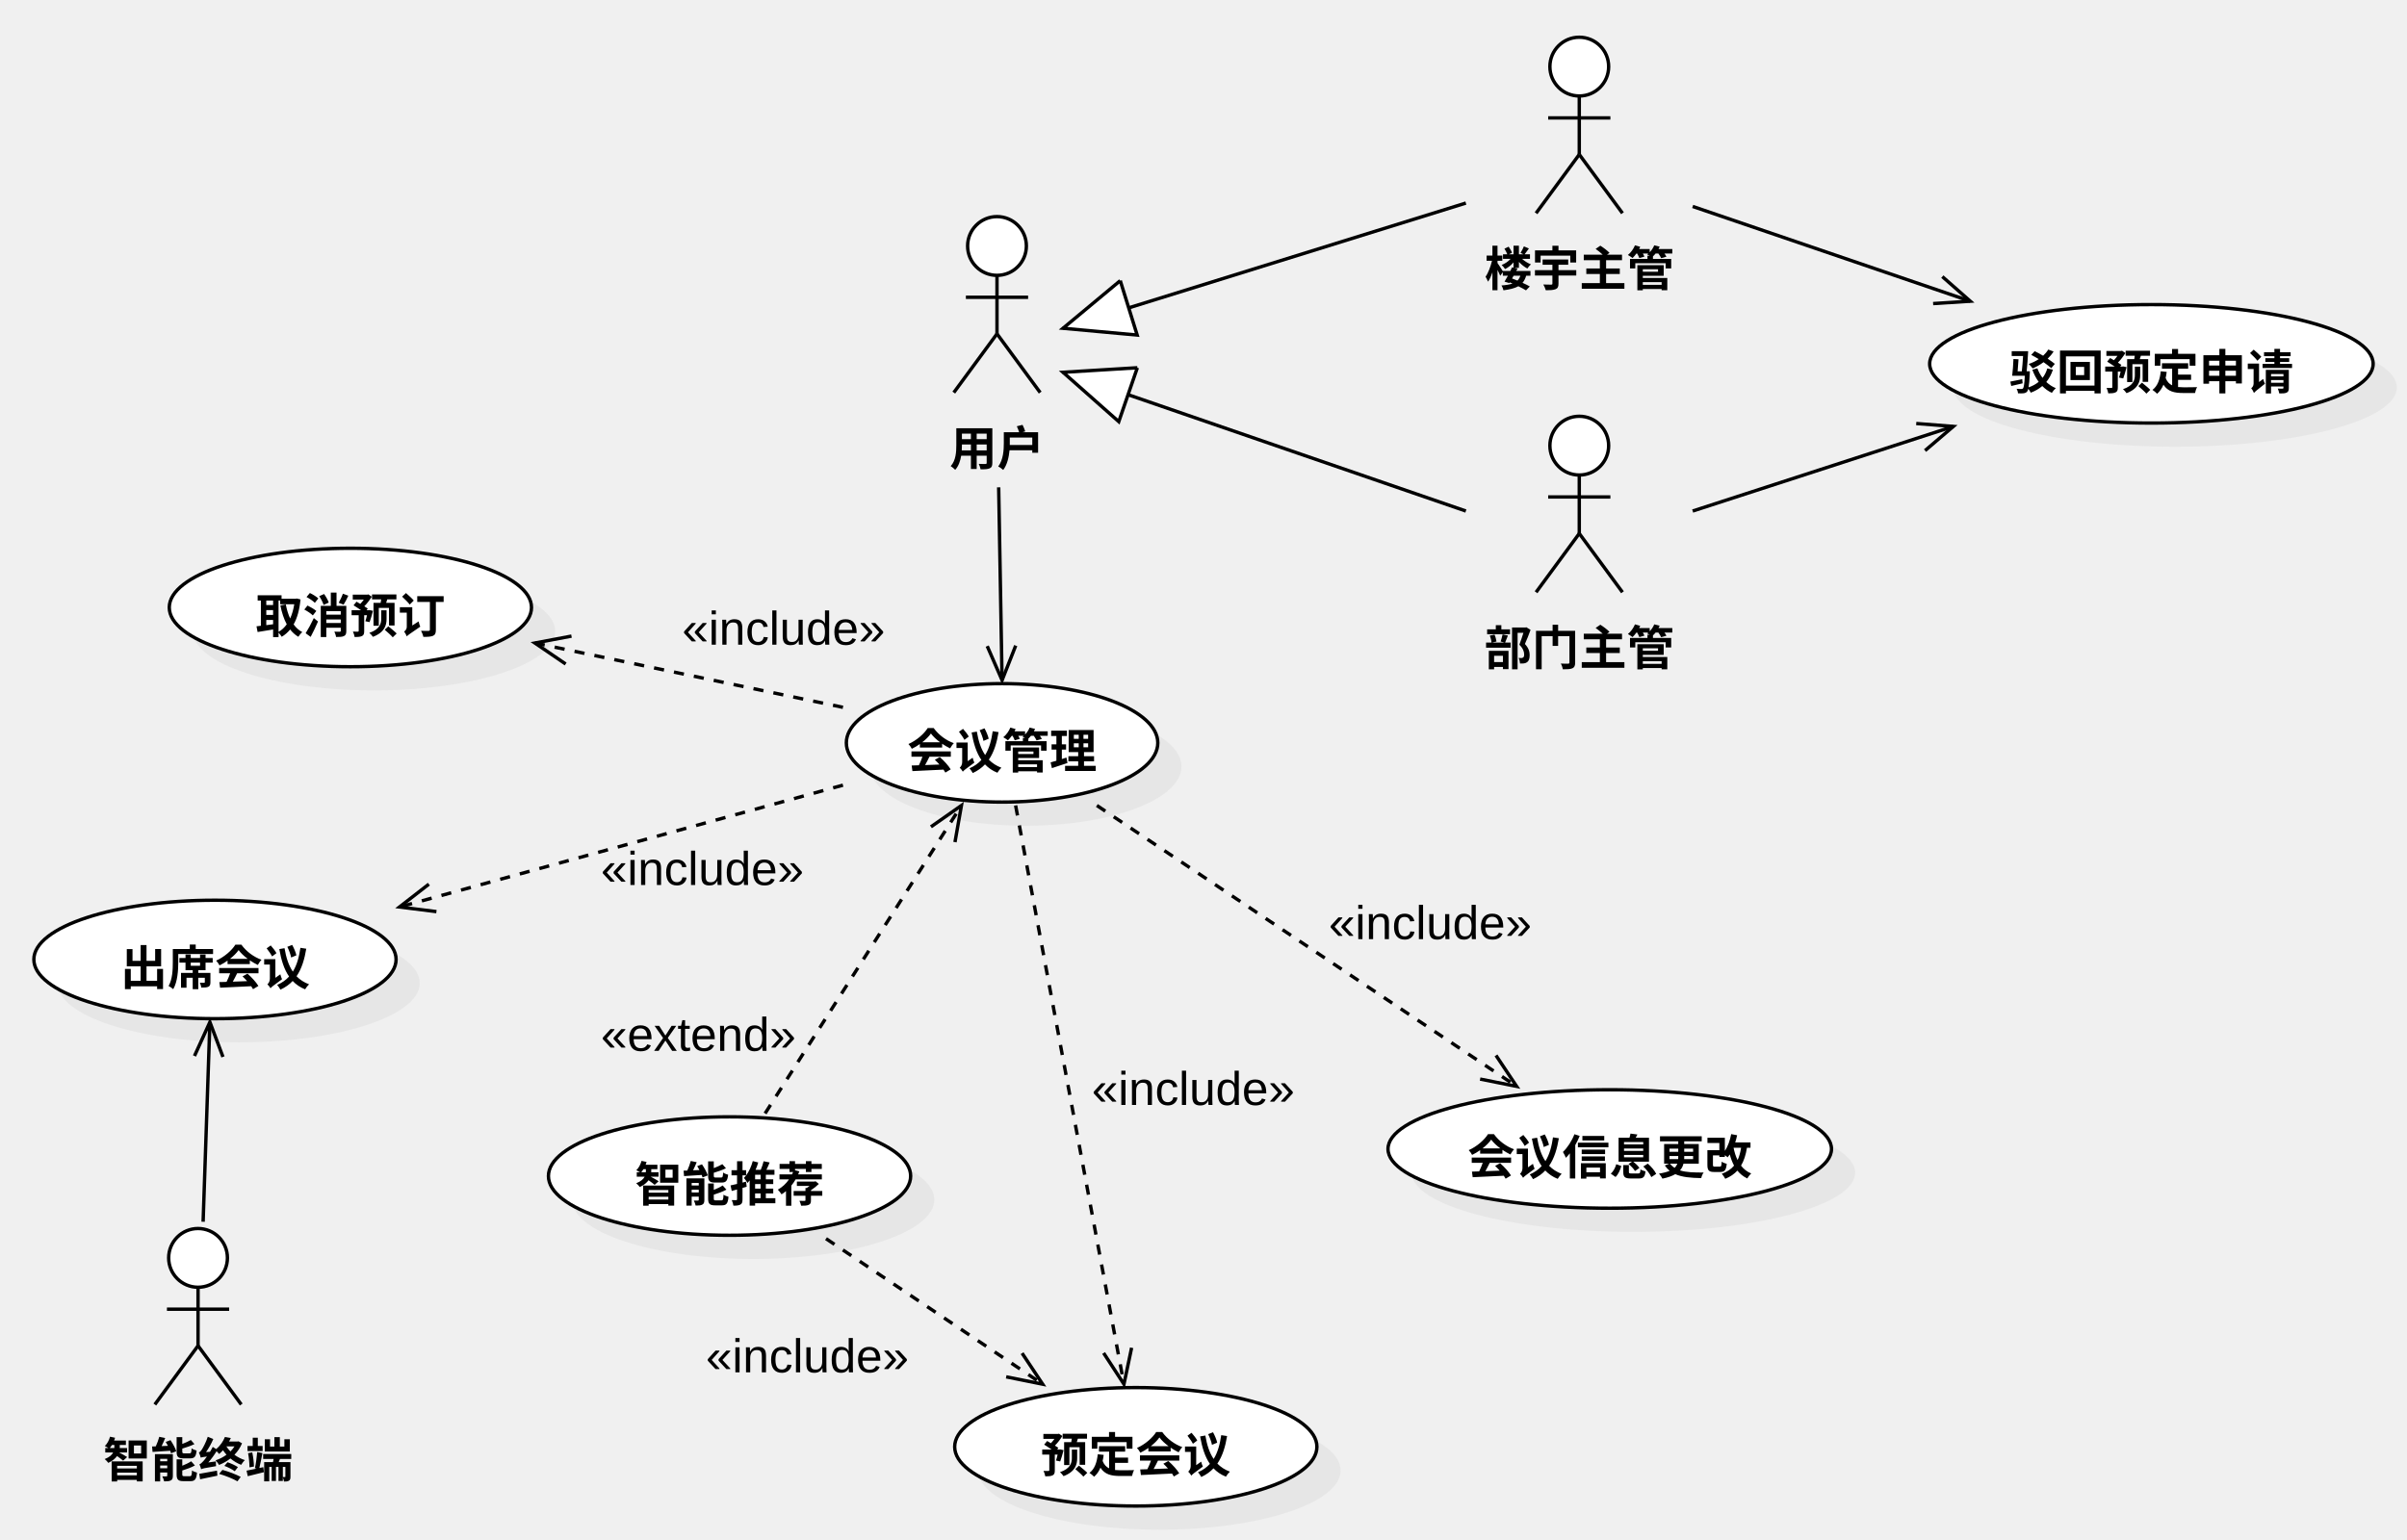
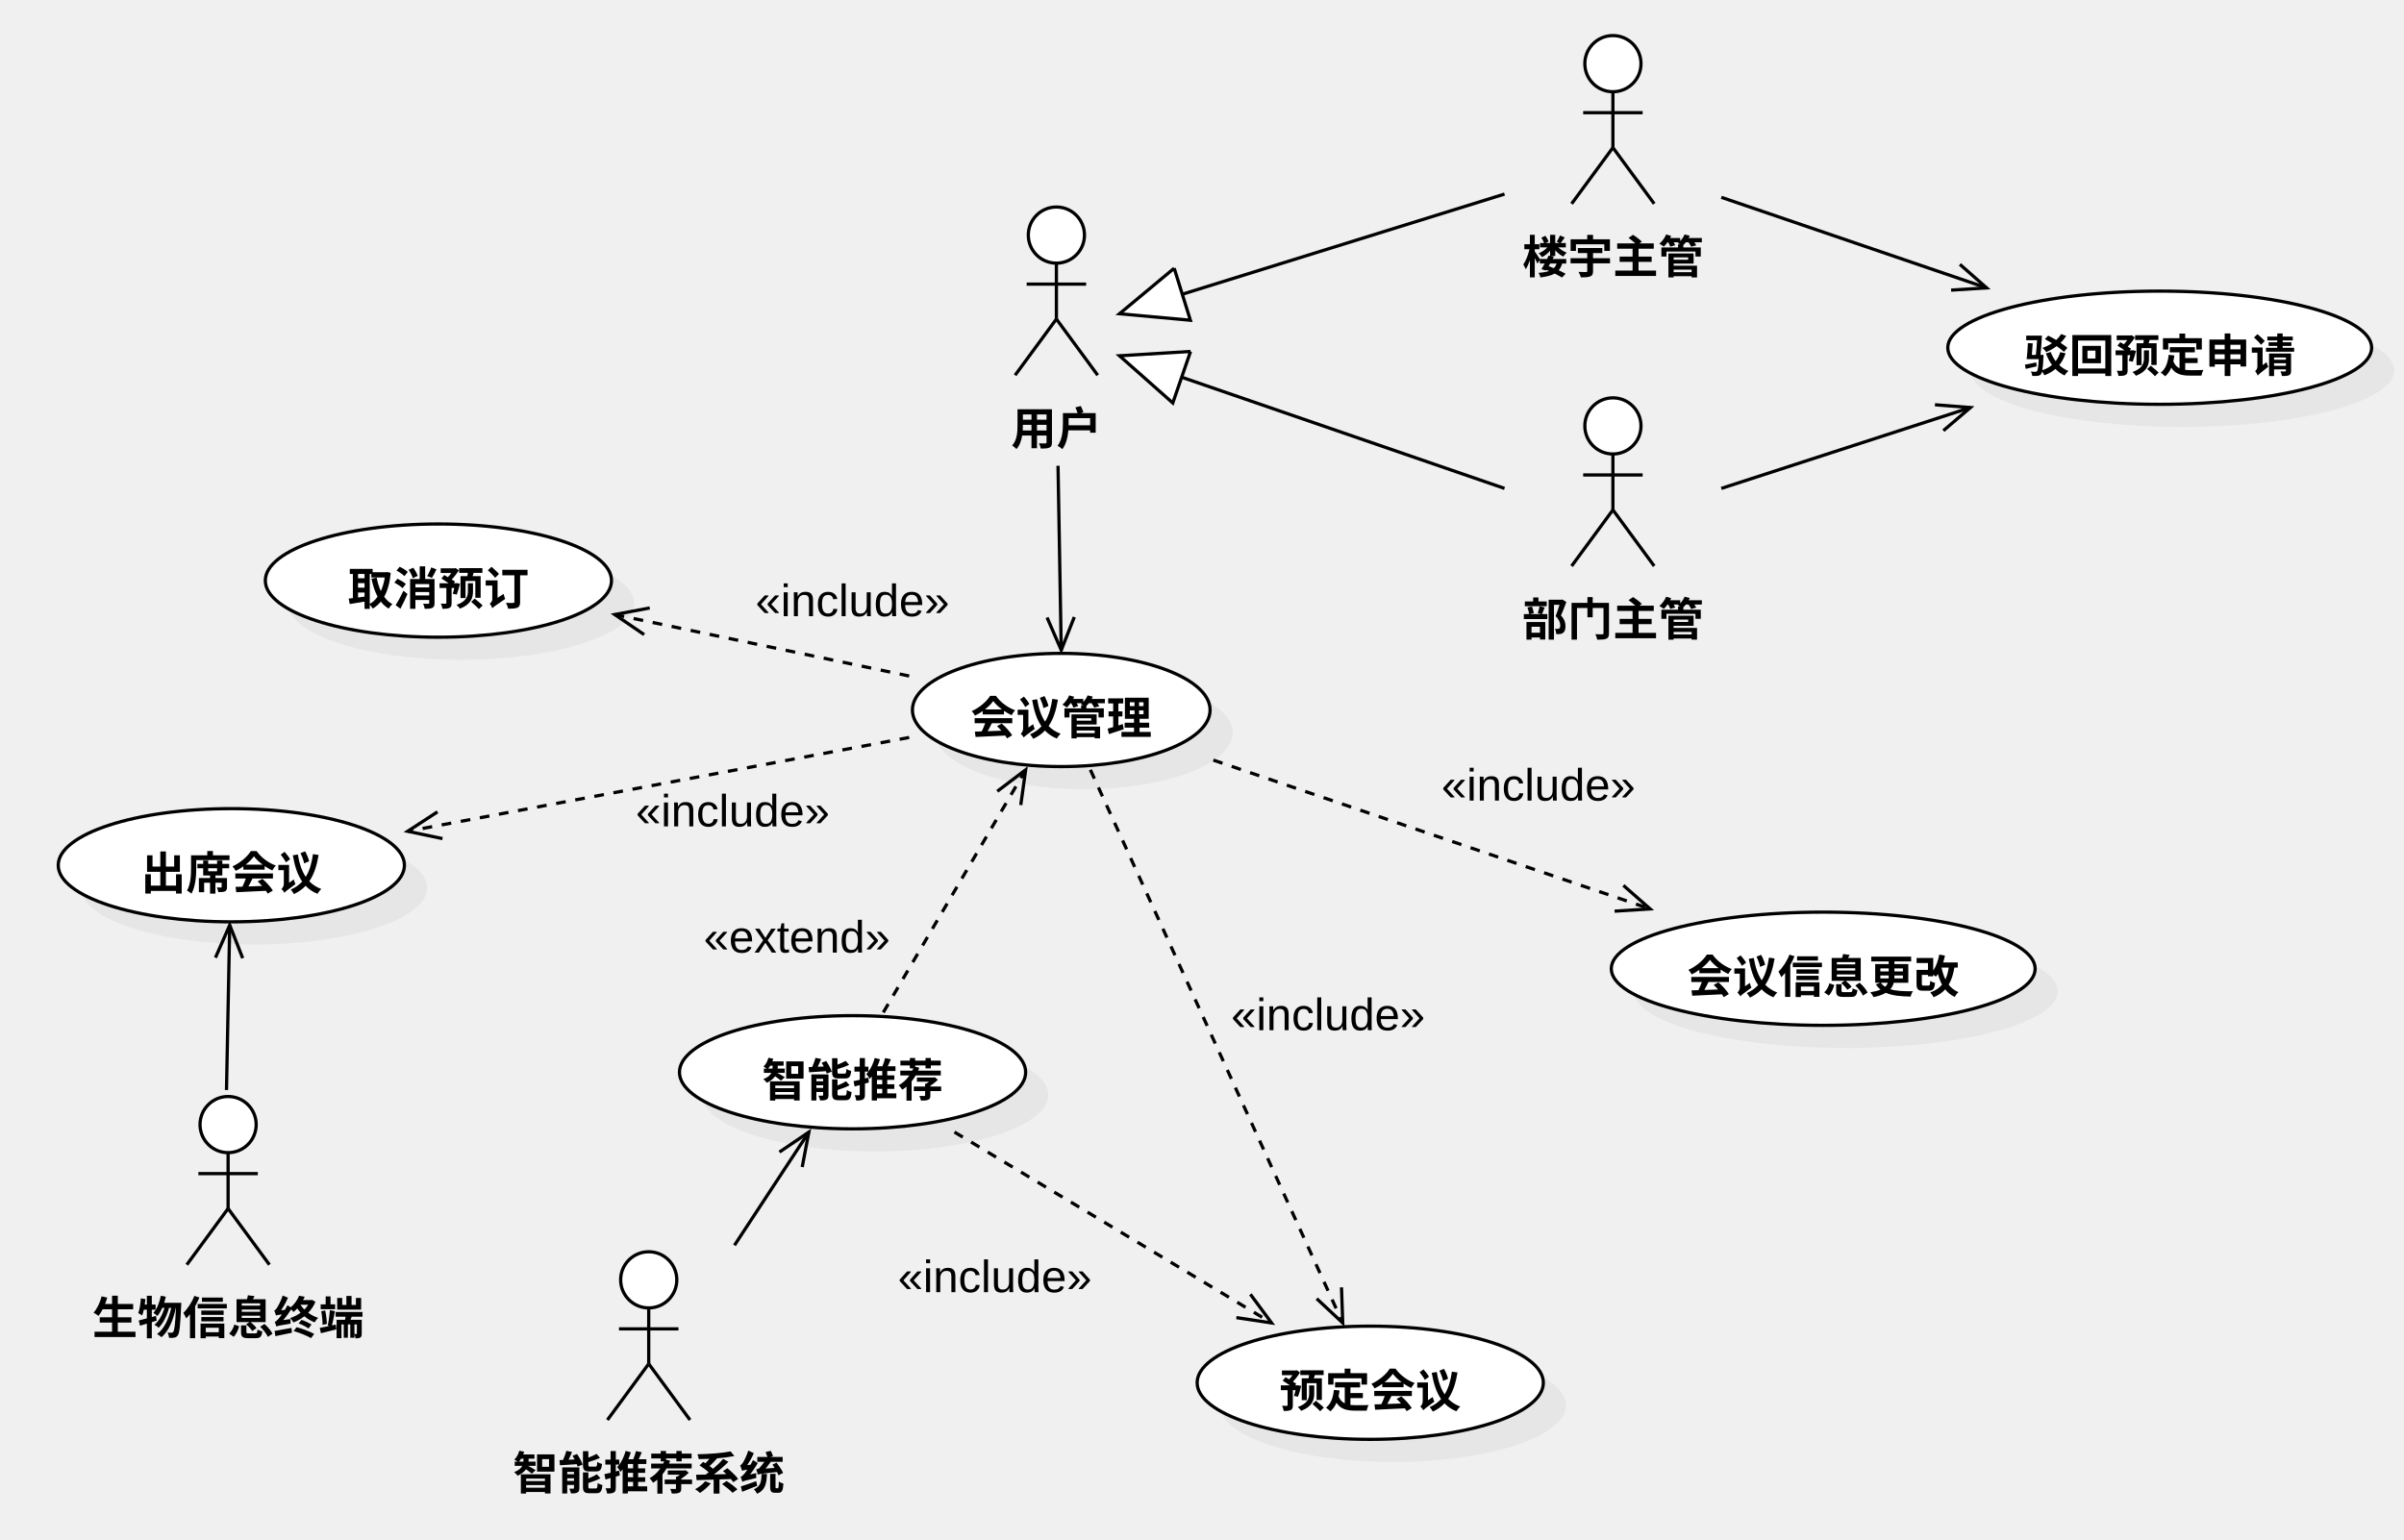
- <svg xmlns="http://www.w3.org/2000/svg" version="1.1" width="711" height="455">
+ <svg xmlns="http://www.w3.org/2000/svg" version="1.1" width="743" height="476">
  <defs />
  <g>
-     <g transform="translate(-46,-46) scale(1,1)">
+     <g transform="translate(-14,-46) scale(1,1)">
      <path fill="#ffffff" stroke="none" d="M 331.821 118.68 C 331.821 113.886 335.707 110 340.5 110 C 345.293 110 349.179 113.886 349.179 118.68 C 349.179 123.474 345.293 127.36 340.5 127.36 C 335.707 127.36 331.821 123.474 331.821 118.68 Z" />
    </g>
-     <g transform="translate(-46,-46) scale(1,1)">
+     <g transform="translate(-14,-46) scale(1,1)">
      <path fill="none" stroke="#000000" d="M 331.821 118.68 C 331.821 113.886 335.707 110 340.5 110 C 345.293 110 349.179 113.886 349.179 118.68 C 349.179 123.474 345.293 127.36 340.5 127.36 C 335.707 127.36 331.821 123.474 331.821 118.68 Z" stroke-miterlimit="10" />
    </g>
-     <g transform="translate(-46,-46) scale(1,1)">
+     <g transform="translate(-14,-46) scale(1,1)">
      <path fill="none" stroke="#000000" d="M 340.5 127.36 L 340.5 144.64" stroke-miterlimit="10" />
    </g>
-     <g transform="translate(-46,-46) scale(1,1)">
+     <g transform="translate(-14,-46) scale(1,1)">
      <path fill="none" stroke="#000000" d="M 331.31 133.84 L 349.69 133.84" stroke-miterlimit="10" />
    </g>
-     <g transform="translate(-46,-46) scale(1,1)">
+     <g transform="translate(-14,-46) scale(1,1)">
      <path fill="none" stroke="#000000" d="M 340.5 144.64 L 327.736 162" stroke-miterlimit="10" />
    </g>
-     <g transform="translate(-46,-46) scale(1,1)">
+     <g transform="translate(-14,-46) scale(1,1)">
      <path fill="none" stroke="#000000" d="M 340.5 144.64 L 353.264 162" stroke-miterlimit="10" />
    </g>
-     <g transform="translate(-46,-46) scale(1,1)">
+     <g transform="translate(-14,-46) scale(1,1)">
      <g>
        <path fill="none" stroke="none" />
        <text fill="#000000" stroke="none" font-family="Arial" font-size="14px" font-style="normal" font-weight="bold" text-decoration="none" x="326.5" y="183.5">用户</text>
      </g>
    </g>
-     <g transform="translate(-46,-46) scale(1,1)">
+     <g transform="translate(-14,-46) scale(1,1)">
      <path fill="#C0C0C0" stroke="none" d="M 303 272.5 C 303 262.835 323.595 255 349 255 C 374.405 255 395 262.835 395 272.5 C 395 282.165 374.405 290 349 290 C 323.595 290 303 282.165 303 272.5 Z" opacity="0.2" />
    </g>
-     <g transform="translate(-46,-46) scale(1,1)">
+     <g transform="translate(-14,-46) scale(1,1)">
      <path fill="#ffffff" stroke="none" d="M 296 265.5 C 296 255.835 316.595 248 342 248 C 367.405 248 388 255.835 388 265.5 C 388 275.165 367.405 283 342 283 C 316.595 283 296 275.165 296 265.5 Z" />
    </g>
-     <g transform="translate(-46,-46) scale(1,1)">
+     <g transform="translate(-14,-46) scale(1,1)">
      <path fill="none" stroke="#000000" d="M 296 265.5 C 296 255.835 316.595 248 342 248 C 367.405 248 388 255.835 388 265.5 C 388 275.165 367.405 283 342 283 C 316.595 283 296 275.165 296 265.5 Z" stroke-miterlimit="10" />
    </g>
-     <g transform="translate(-46,-46) scale(1,1)">
+     <g transform="translate(-14,-46) scale(1,1)">
      <g>
        <path fill="none" stroke="none" />
        <text fill="#000000" stroke="none" font-family="Arial" font-size="14px" font-style="normal" font-weight="bold" text-decoration="none" x="314" y="273">会议管理</text>
      </g>
    </g>
-     <g transform="translate(-46,-46) scale(1,1)">
+     <g transform="translate(-14,-46) scale(1,1)">
      <path fill="none" stroke="#000000" d="M 341 190 L 342 247" stroke-miterlimit="10" />
    </g>
-     <g transform="translate(-46,-46) scale(1,1)">
+     <g transform="translate(-14,-46) scale(1,1)">
      <path fill="none" stroke="#000000" d="M 337.613 236.913 L 342 247 L 346.031 236.765" stroke-miterlimit="10" />
    </g>
-     <g transform="translate(-46,-46) scale(1,1)">
-       <path fill="#C0C0C0" stroke="none" d="M 63 336.5 C 63 326.835 86.953 319 116.5 319 C 146.047 319 170 326.835 170 336.5 C 170 346.165 146.047 354 116.5 354 C 86.953 354 63 346.165 63 336.5 Z" opacity="0.2" />
-     </g>
-     <g transform="translate(-46,-46) scale(1,1)">
-       <path fill="#ffffff" stroke="none" d="M 56 329.5 C 56 319.835 79.953 312 109.5 312 C 139.047 312 163 319.835 163 329.5 C 163 339.165 139.047 347 109.5 347 C 79.953 347 56 339.165 56 329.5 Z" />
-     </g>
-     <g transform="translate(-46,-46) scale(1,1)">
-       <path fill="none" stroke="#000000" d="M 56 329.5 C 56 319.835 79.953 312 109.5 312 C 139.047 312 163 319.835 163 329.5 C 163 339.165 139.047 347 109.5 347 C 79.953 347 56 339.165 56 329.5 Z" stroke-miterlimit="10" />
-     </g>
-     <g transform="translate(-46,-46) scale(1,1)">
-       <g>
-         <path fill="none" stroke="none" />
-         <text fill="#000000" stroke="none" font-family="Arial" font-size="14px" font-style="normal" font-weight="bold" text-decoration="none" x="81.5" y="337">出席会议</text>
-       </g>
-     </g>
-     <g transform="translate(-46,-46) scale(1,1)">
-       <path fill="#C0C0C0" stroke="none" d="M 335 480.5 C 335 470.835 358.953 463 388.5 463 C 418.047 463 442 470.835 442 480.5 C 442 490.165 418.047 498 388.5 498 C 358.953 498 335 490.165 335 480.5 Z" opacity="0.2" />
-     </g>
-     <g transform="translate(-46,-46) scale(1,1)">
-       <path fill="#ffffff" stroke="none" d="M 328 473.5 C 328 463.835 351.953 456 381.5 456 C 411.047 456 435 463.835 435 473.5 C 435 483.165 411.047 491 381.5 491 C 351.953 491 328 483.165 328 473.5 Z" />
-     </g>
-     <g transform="translate(-46,-46) scale(1,1)">
-       <path fill="none" stroke="#000000" d="M 328 473.5 C 328 463.835 351.953 456 381.5 456 C 411.047 456 435 463.835 435 473.5 C 435 483.165 411.047 491 381.5 491 C 351.953 491 328 483.165 328 473.5 Z" stroke-miterlimit="10" />
-     </g>
-     <g transform="translate(-46,-46) scale(1,1)">
-       <g>
-         <path fill="none" stroke="none" />
-         <text fill="#000000" stroke="none" font-family="Arial" font-size="14px" font-style="normal" font-weight="bold" text-decoration="none" x="353.5" y="481">预定会议</text>
-       </g>
-     </g>
-     <g transform="translate(-46,-46) scale(1,1)">
+     <g transform="translate(-14,-46) scale(1,1)">
+       <path fill="#C0C0C0" stroke="none" d="M 39 320.5 C 39 310.835 62.953 303 92.5 303 C 122.047 303 146 310.835 146 320.5 C 146 330.165 122.047 338 92.5 338 C 62.953 338 39 330.165 39 320.5 Z" opacity="0.2" />
+     </g>
+     <g transform="translate(-14,-46) scale(1,1)">
+       <path fill="#ffffff" stroke="none" d="M 32 313.5 C 32 303.835 55.953 296 85.5 296 C 115.047 296 139 303.835 139 313.5 C 139 323.165 115.047 331 85.5 331 C 55.953 331 32 323.165 32 313.5 Z" />
+     </g>
+     <g transform="translate(-14,-46) scale(1,1)">
+       <path fill="none" stroke="#000000" d="M 32 313.5 C 32 303.835 55.953 296 85.5 296 C 115.047 296 139 303.835 139 313.5 C 139 323.165 115.047 331 85.5 331 C 55.953 331 32 323.165 32 313.5 Z" stroke-miterlimit="10" />
+     </g>
+     <g transform="translate(-14,-46) scale(1,1)">
+       <g>
+         <path fill="none" stroke="none" />
+         <text fill="#000000" stroke="none" font-family="Arial" font-size="14px" font-style="normal" font-weight="bold" text-decoration="none" x="57.5" y="321">出席会议</text>
+       </g>
+     </g>
+     <g transform="translate(-14,-46) scale(1,1)">
+       <path fill="#C0C0C0" stroke="none" d="M 391 480.5 C 391 470.835 414.953 463 444.5 463 C 474.047 463 498 470.835 498 480.5 C 498 490.165 474.047 498 444.5 498 C 414.953 498 391 490.165 391 480.5 Z" opacity="0.2" />
+     </g>
+     <g transform="translate(-14,-46) scale(1,1)">
+       <path fill="#ffffff" stroke="none" d="M 384 473.5 C 384 463.835 407.953 456 437.5 456 C 467.047 456 491 463.835 491 473.5 C 491 483.165 467.047 491 437.5 491 C 407.953 491 384 483.165 384 473.5 Z" />
+     </g>
+     <g transform="translate(-14,-46) scale(1,1)">
+       <path fill="none" stroke="#000000" d="M 384 473.5 C 384 463.835 407.953 456 437.5 456 C 467.047 456 491 463.835 491 473.5 C 491 483.165 467.047 491 437.5 491 C 407.953 491 384 483.165 384 473.5 Z" stroke-miterlimit="10" />
+     </g>
+     <g transform="translate(-14,-46) scale(1,1)">
+       <g>
+         <path fill="none" stroke="none" />
+         <text fill="#000000" stroke="none" font-family="Arial" font-size="14px" font-style="normal" font-weight="bold" text-decoration="none" x="409.5" y="481">预定会议</text>
+       </g>
+     </g>
+     <g transform="translate(-14,-46) scale(1,1)">
      <path fill="#C0C0C0" stroke="none" d="M 103 232.5 C 103 222.835 126.953 215 156.5 215 C 186.047 215 210 222.835 210 232.5 C 210 242.165 186.047 250 156.5 250 C 126.953 250 103 242.165 103 232.5 Z" opacity="0.2" />
    </g>
-     <g transform="translate(-46,-46) scale(1,1)">
+     <g transform="translate(-14,-46) scale(1,1)">
      <path fill="#ffffff" stroke="none" d="M 96 225.5 C 96 215.835 119.953 208 149.5 208 C 179.047 208 203 215.835 203 225.5 C 203 235.165 179.047 243 149.5 243 C 119.953 243 96 235.165 96 225.5 Z" />
    </g>
-     <g transform="translate(-46,-46) scale(1,1)">
+     <g transform="translate(-14,-46) scale(1,1)">
      <path fill="none" stroke="#000000" d="M 96 225.5 C 96 215.835 119.953 208 149.5 208 C 179.047 208 203 215.835 203 225.5 C 203 235.165 179.047 243 149.5 243 C 119.953 243 96 235.165 96 225.5 Z" stroke-miterlimit="10" />
    </g>
-     <g transform="translate(-46,-46) scale(1,1)">
+     <g transform="translate(-14,-46) scale(1,1)">
      <g>
        <path fill="none" stroke="none" />
        <text fill="#000000" stroke="none" font-family="Arial" font-size="14px" font-style="normal" font-weight="bold" text-decoration="none" x="121.5" y="233">取消预订</text>
      </g>
    </g>
-     <g transform="translate(-46,-46) scale(1,1)">
-       <path fill="#C0C0C0" stroke="none" d="M 463 392.5 C 463 382.835 492.325 375 528.5 375 C 564.675 375 594 382.835 594 392.5 C 594 402.165 564.675 410 528.5 410 C 492.325 410 463 402.165 463 392.5 Z" opacity="0.2" />
-     </g>
-     <g transform="translate(-46,-46) scale(1,1)">
-       <path fill="#ffffff" stroke="none" d="M 456 385.5 C 456 375.835 485.325 368 521.5 368 C 557.675 368 587 375.835 587 385.5 C 587 395.165 557.675 403 521.5 403 C 485.325 403 456 395.165 456 385.5 Z" />
-     </g>
-     <g transform="translate(-46,-46) scale(1,1)">
-       <path fill="none" stroke="#000000" d="M 456 385.5 C 456 375.835 485.325 368 521.5 368 C 557.675 368 587 375.835 587 385.5 C 587 395.165 557.675 403 521.5 403 C 485.325 403 456 395.165 456 385.5 Z" stroke-miterlimit="10" />
-     </g>
-     <g transform="translate(-46,-46) scale(1,1)">
-       <g>
-         <path fill="none" stroke="none" />
-         <text fill="#000000" stroke="none" font-family="Arial" font-size="14px" font-style="normal" font-weight="bold" text-decoration="none" x="479.5" y="393">会议信息更改</text>
-       </g>
-     </g>
-     <g transform="translate(-46,-46) scale(1,1)">
+     <g transform="translate(-14,-46) scale(1,1)">
+       <path fill="#C0C0C0" stroke="none" d="M 519 352.5 C 519 342.835 548.325 335 584.5 335 C 620.675 335 650 342.835 650 352.5 C 650 362.165 620.675 370 584.5 370 C 548.325 370 519 362.165 519 352.5 Z" opacity="0.2" />
+     </g>
+     <g transform="translate(-14,-46) scale(1,1)">
+       <path fill="#ffffff" stroke="none" d="M 512 345.5 C 512 335.835 541.325 328 577.5 328 C 613.675 328 643 335.835 643 345.5 C 643 355.165 613.675 363 577.5 363 C 541.325 363 512 355.165 512 345.5 Z" />
+     </g>
+     <g transform="translate(-14,-46) scale(1,1)">
+       <path fill="none" stroke="#000000" d="M 512 345.5 C 512 335.835 541.325 328 577.5 328 C 613.675 328 643 335.835 643 345.5 C 643 355.165 613.675 363 577.5 363 C 541.325 363 512 355.165 512 345.5 Z" stroke-miterlimit="10" />
+     </g>
+     <g transform="translate(-14,-46) scale(1,1)">
+       <g>
+         <path fill="none" stroke="none" />
+         <text fill="#000000" stroke="none" font-family="Arial" font-size="14px" font-style="normal" font-weight="bold" text-decoration="none" x="535.5" y="353">会议信息更改</text>
+       </g>
+     </g>
+     <g transform="translate(-14,-46) scale(1,1)">
      <path fill="#C0C0C0" stroke="none" d="M 623 160.5 C 623 150.835 652.325 143 688.5 143 C 724.675 143 754 150.835 754 160.5 C 754 170.165 724.675 178 688.5 178 C 652.325 178 623 170.165 623 160.5 Z" opacity="0.2" />
    </g>
-     <g transform="translate(-46,-46) scale(1,1)">
+     <g transform="translate(-14,-46) scale(1,1)">
      <path fill="#ffffff" stroke="none" d="M 616 153.5 C 616 143.835 645.325 136 681.5 136 C 717.675 136 747 143.835 747 153.5 C 747 163.165 717.675 171 681.5 171 C 645.325 171 616 163.165 616 153.5 Z" />
    </g>
-     <g transform="translate(-46,-46) scale(1,1)">
+     <g transform="translate(-14,-46) scale(1,1)">
      <path fill="none" stroke="#000000" d="M 616 153.5 C 616 143.835 645.325 136 681.5 136 C 717.675 136 747 143.835 747 153.5 C 747 163.165 717.675 171 681.5 171 C 645.325 171 616 163.165 616 153.5 Z" stroke-miterlimit="10" />
    </g>
-     <g transform="translate(-46,-46) scale(1,1)">
+     <g transform="translate(-14,-46) scale(1,1)">
      <g>
        <path fill="none" stroke="none" />
        <text fill="#000000" stroke="none" font-family="Arial" font-size="14px" font-style="normal" font-weight="bold" text-decoration="none" x="639.5" y="161">驳回预定申请</text>
      </g>
    </g>
-     <g transform="translate(-46,-46) scale(1,1)">
+     <g transform="translate(-14,-46) scale(1,1)">
      <path fill="#ffffff" stroke="none" d="M 503.821 65.68 C 503.821 60.886 507.707 57 512.5 57 C 517.293 57 521.179 60.886 521.179 65.68 C 521.179 70.474 517.293 74.36 512.5 74.36 C 507.707 74.36 503.821 70.474 503.821 65.68 Z" />
    </g>
-     <g transform="translate(-46,-46) scale(1,1)">
+     <g transform="translate(-14,-46) scale(1,1)">
      <path fill="none" stroke="#000000" d="M 503.821 65.68 C 503.821 60.886 507.707 57 512.5 57 C 517.293 57 521.179 60.886 521.179 65.68 C 521.179 70.474 517.293 74.36 512.5 74.36 C 507.707 74.36 503.821 70.474 503.821 65.68 Z" stroke-miterlimit="10" />
    </g>
-     <g transform="translate(-46,-46) scale(1,1)">
+     <g transform="translate(-14,-46) scale(1,1)">
      <path fill="none" stroke="#000000" d="M 512.5 74.36 L 512.5 91.64" stroke-miterlimit="10" />
    </g>
-     <g transform="translate(-46,-46) scale(1,1)">
+     <g transform="translate(-14,-46) scale(1,1)">
      <path fill="none" stroke="#000000" d="M 503.31 80.84 L 521.69 80.84" stroke-miterlimit="10" />
    </g>
-     <g transform="translate(-46,-46) scale(1,1)">
+     <g transform="translate(-14,-46) scale(1,1)">
      <path fill="none" stroke="#000000" d="M 512.5 91.64 L 499.736 109" stroke-miterlimit="10" />
    </g>
-     <g transform="translate(-46,-46) scale(1,1)">
+     <g transform="translate(-14,-46) scale(1,1)">
      <path fill="none" stroke="#000000" d="M 512.5 91.64 L 525.264 109" stroke-miterlimit="10" />
    </g>
-     <g transform="translate(-46,-46) scale(1,1)">
+     <g transform="translate(-14,-46) scale(1,1)">
      <g>
        <path fill="none" stroke="none" />
        <text fill="#000000" stroke="none" font-family="Arial" font-size="14px" font-style="normal" font-weight="bold" text-decoration="none" x="484.5" y="130.5">楼宇主管</text>
      </g>
    </g>
-     <g transform="translate(-46,-46) scale(1,1)">
+     <g transform="translate(-14,-46) scale(1,1)">
      <path fill="none" stroke="#000000" d="M 479 106 L 360 143" stroke-miterlimit="10" />
    </g>
-     <g transform="translate(-46,-46) scale(1,1)">
+     <g transform="translate(-14,-46) scale(1,1)">
      <path fill="#FFFFFF" stroke="none" d="M 376.909 128.926 L 360 143 L 381.908 145.005" />
    </g>
-     <g transform="translate(-46,-46) scale(1,1)">
+     <g transform="translate(-14,-46) scale(1,1)">
      <path fill="none" stroke="#000000" d="M 376.909 128.926 L 360 143 L 381.908 145.005 L 376.909 128.926" stroke-miterlimit="10" />
    </g>
-     <g transform="translate(-46,-46) scale(1,1)">
+     <g transform="translate(-14,-46) scale(1,1)">
      <path fill="none" stroke="#000000" d="M 546 107 L 628 135" stroke-miterlimit="10" />
    </g>
-     <g transform="translate(-46,-46) scale(1,1)">
+     <g transform="translate(-14,-46) scale(1,1)">
      <path fill="none" stroke="#000000" d="M 617.022 135.7 L 628 135 L 619.743 127.732" stroke-miterlimit="10" />
    </g>
-     <g transform="translate(-46,-46) scale(1,1)">
+     <g transform="translate(-14,-46) scale(1,1)">
      <path fill="none" stroke="#000000" d="M 295 255 L 204 236" stroke-miterlimit="10" stroke-dasharray="3" />
    </g>
-     <g transform="translate(-46,-46) scale(1,1)">
+     <g transform="translate(-14,-46) scale(1,1)">
      <path fill="none" stroke="#000000" d="M 214.809 233.956 L 204 236 L 213.088 242.198" stroke-miterlimit="10" />
    </g>
-     <g transform="translate(-46,-46) scale(1,1)">
+     <g transform="translate(-14,-46) scale(1,1)">
      <g>
        <path fill="none" stroke="none" />
        <text fill="#000000" stroke="none" font-family="Arial" font-size="14px" font-style="normal" font-weight="normal" text-decoration="none" x="247.5" y="236.5">«include»</text>
      </g>
    </g>
-     <g transform="translate(-46,-46) scale(1,1)">
-       <path fill="none" stroke="#000000" d="M 295 278 L 164 314" stroke-miterlimit="10" stroke-dasharray="3" />
-     </g>
-     <g transform="translate(-46,-46) scale(1,1)">
-       <path fill="none" stroke="#000000" d="M 172.684 307.248 L 164 314 L 174.915 315.366" stroke-miterlimit="10" />
-     </g>
-     <g transform="translate(-46,-46) scale(1,1)">
-       <g>
-         <path fill="none" stroke="none" />
-         <text fill="#000000" stroke="none" font-family="Arial" font-size="14px" font-style="normal" font-weight="normal" text-decoration="none" x="223.5" y="307.5">«include»</text>
-       </g>
-     </g>
-     <g transform="translate(-46,-46) scale(1,1)">
-       <path fill="none" stroke="#000000" d="M 346 284 L 378 455" stroke-miterlimit="10" stroke-dasharray="3" />
-     </g>
-     <g transform="translate(-46,-46) scale(1,1)">
-       <path fill="none" stroke="#000000" d="M 371.993 445.785 L 378 455 L 380.268 444.236" stroke-miterlimit="10" />
-     </g>
-     <g transform="translate(-46,-46) scale(1,1)">
-       <g>
-         <path fill="none" stroke="none" />
-         <text fill="#000000" stroke="none" font-family="Arial" font-size="14px" font-style="normal" font-weight="normal" text-decoration="none" x="368.5" y="372.5">«include»</text>
-       </g>
-     </g>
-     <g transform="translate(-46,-46) scale(1,1)">
-       <path fill="none" stroke="#000000" d="M 370 284 L 494 367" stroke-miterlimit="10" stroke-dasharray="3" />
-     </g>
-     <g transform="translate(-46,-46) scale(1,1)">
-       <path fill="none" stroke="#000000" d="M 483.213 364.845 L 494 367 L 487.896 357.849" stroke-miterlimit="10" />
-     </g>
-     <g transform="translate(-46,-46) scale(1,1)">
-       <g>
-         <path fill="none" stroke="none" />
-         <text fill="#000000" stroke="none" font-family="Arial" font-size="14px" font-style="normal" font-weight="normal" text-decoration="none" x="438.5" y="323.5">«include»</text>
-       </g>
-     </g>
-     <g transform="translate(-46,-46) scale(1,1)">
+     <g transform="translate(-14,-46) scale(1,1)">
+       <path fill="none" stroke="#000000" d="M 295 274 L 140 303" stroke-miterlimit="10" stroke-dasharray="3" />
+     </g>
+     <g transform="translate(-14,-46) scale(1,1)">
+       <path fill="none" stroke="#000000" d="M 149.215 296.993 L 140 303 L 150.763 305.269" stroke-miterlimit="10" />
+     </g>
+     <g transform="translate(-14,-46) scale(1,1)">
+       <g>
+         <path fill="none" stroke="none" />
+         <text fill="#000000" stroke="none" font-family="Arial" font-size="14px" font-style="normal" font-weight="normal" text-decoration="none" x="210.5" y="301.5">«include»</text>
+       </g>
+     </g>
+     <g transform="translate(-14,-46) scale(1,1)">
+       <path fill="none" stroke="#000000" d="M 351 284 L 429 455" stroke-miterlimit="10" stroke-dasharray="3" />
+     </g>
+     <g transform="translate(-14,-46) scale(1,1)">
+       <path fill="none" stroke="#000000" d="M 420.953 447.501 L 429 455 L 428.612 444.007" stroke-miterlimit="10" />
+     </g>
+     <g transform="translate(-14,-46) scale(1,1)">
+       <g>
+         <path fill="none" stroke="none" />
+         <text fill="#000000" stroke="none" font-family="Arial" font-size="14px" font-style="normal" font-weight="normal" text-decoration="none" x="394.5" y="364.5">«include»</text>
+       </g>
+     </g>
+     <g transform="translate(-14,-46) scale(1,1)">
+       <path fill="none" stroke="#000000" d="M 389 281 L 524 327" stroke-miterlimit="10" stroke-dasharray="3" />
+     </g>
+     <g transform="translate(-14,-46) scale(1,1)">
+       <path fill="none" stroke="#000000" d="M 513.023 327.707 L 524 327 L 515.738 319.738" stroke-miterlimit="10" />
+     </g>
+     <g transform="translate(-14,-46) scale(1,1)">
+       <g>
+         <path fill="none" stroke="none" />
+         <text fill="#000000" stroke="none" font-family="Arial" font-size="14px" font-style="normal" font-weight="normal" text-decoration="none" x="459.5" y="293.5">«include»</text>
+       </g>
+     </g>
+     <g transform="translate(-14,-46) scale(1,1)">
      <path fill="#ffffff" stroke="none" d="M 503.821 177.68 C 503.821 172.886 507.707 169 512.5 169 C 517.293 169 521.179 172.886 521.179 177.68 C 521.179 182.474 517.293 186.36 512.5 186.36 C 507.707 186.36 503.821 182.474 503.821 177.68 Z" />
    </g>
-     <g transform="translate(-46,-46) scale(1,1)">
+     <g transform="translate(-14,-46) scale(1,1)">
      <path fill="none" stroke="#000000" d="M 503.821 177.68 C 503.821 172.886 507.707 169 512.5 169 C 517.293 169 521.179 172.886 521.179 177.68 C 521.179 182.474 517.293 186.36 512.5 186.36 C 507.707 186.36 503.821 182.474 503.821 177.68 Z" stroke-miterlimit="10" />
    </g>
-     <g transform="translate(-46,-46) scale(1,1)">
+     <g transform="translate(-14,-46) scale(1,1)">
      <path fill="none" stroke="#000000" d="M 512.5 186.36 L 512.5 203.64" stroke-miterlimit="10" />
    </g>
-     <g transform="translate(-46,-46) scale(1,1)">
+     <g transform="translate(-14,-46) scale(1,1)">
      <path fill="none" stroke="#000000" d="M 503.31 192.84 L 521.69 192.84" stroke-miterlimit="10" />
    </g>
-     <g transform="translate(-46,-46) scale(1,1)">
+     <g transform="translate(-14,-46) scale(1,1)">
      <path fill="none" stroke="#000000" d="M 512.5 203.64 L 499.736 221" stroke-miterlimit="10" />
    </g>
-     <g transform="translate(-46,-46) scale(1,1)">
+     <g transform="translate(-14,-46) scale(1,1)">
      <path fill="none" stroke="#000000" d="M 512.5 203.64 L 525.264 221" stroke-miterlimit="10" />
    </g>
-     <g transform="translate(-46,-46) scale(1,1)">
+     <g transform="translate(-14,-46) scale(1,1)">
      <g>
        <path fill="none" stroke="none" />
        <text fill="#000000" stroke="none" font-family="Arial" font-size="14px" font-style="normal" font-weight="bold" text-decoration="none" x="484.5" y="242.5">部门主管</text>
      </g>
    </g>
-     <g transform="translate(-46,-46) scale(1,1)">
+     <g transform="translate(-14,-46) scale(1,1)">
      <path fill="none" stroke="#000000" d="M 479 197 L 360 156" stroke-miterlimit="10" />
    </g>
-     <g transform="translate(-46,-46) scale(1,1)">
+     <g transform="translate(-14,-46) scale(1,1)">
      <path fill="#FFFFFF" stroke="none" d="M 381.959 154.661 L 360 156 L 376.474 170.581" />
    </g>
-     <g transform="translate(-46,-46) scale(1,1)">
+     <g transform="translate(-14,-46) scale(1,1)">
      <path fill="none" stroke="#000000" d="M 381.959 154.661 L 360 156 L 376.474 170.581 L 381.959 154.661" stroke-miterlimit="10" />
    </g>
-     <g transform="translate(-46,-46) scale(1,1)">
+     <g transform="translate(-14,-46) scale(1,1)">
      <path fill="none" stroke="#000000" d="M 546 197 L 623 172" stroke-miterlimit="10" />
    </g>
-     <g transform="translate(-46,-46) scale(1,1)">
+     <g transform="translate(-14,-46) scale(1,1)">
      <path fill="none" stroke="#000000" d="M 614.634 179.142 L 623 172 L 612.034 171.135" stroke-miterlimit="10" />
    </g>
-     <g transform="translate(-46,-46) scale(1,1)">
-       <path fill="#ffffff" stroke="none" d="M 95.821 417.68 C 95.821 412.886 99.707 409 104.5 409 C 109.293 409 113.179 412.886 113.179 417.68 C 113.179 422.474 109.293 426.36 104.5 426.36 C 99.707 426.36 95.821 422.474 95.821 417.68 Z" />
-     </g>
-     <g transform="translate(-46,-46) scale(1,1)">
-       <path fill="none" stroke="#000000" d="M 95.821 417.68 C 95.821 412.886 99.707 409 104.5 409 C 109.293 409 113.179 412.886 113.179 417.68 C 113.179 422.474 109.293 426.36 104.5 426.36 C 99.707 426.36 95.821 422.474 95.821 417.68 Z" stroke-miterlimit="10" />
-     </g>
-     <g transform="translate(-46,-46) scale(1,1)">
-       <path fill="none" stroke="#000000" d="M 104.5 426.36 L 104.5 443.64" stroke-miterlimit="10" />
-     </g>
-     <g transform="translate(-46,-46) scale(1,1)">
-       <path fill="none" stroke="#000000" d="M 95.31 432.84 L 113.69 432.84" stroke-miterlimit="10" />
-     </g>
-     <g transform="translate(-46,-46) scale(1,1)">
-       <path fill="none" stroke="#000000" d="M 104.5 443.64 L 91.736 461" stroke-miterlimit="10" />
-     </g>
-     <g transform="translate(-46,-46) scale(1,1)">
-       <path fill="none" stroke="#000000" d="M 104.5 443.64 L 117.264 461" stroke-miterlimit="10" />
-     </g>
-     <g transform="translate(-46,-46) scale(1,1)">
-       <g>
-         <path fill="none" stroke="none" />
-         <text fill="#000000" stroke="none" font-family="Arial" font-size="14px" font-style="normal" font-weight="bold" text-decoration="none" x="76.5" y="482.5">智能终端</text>
-       </g>
-     </g>
-     <g transform="translate(-46,-46) scale(1,1)">
-       <path fill="#C0C0C0" stroke="none" d="M 215 400.5 C 215 390.835 238.953 383 268.5 383 C 298.047 383 322 390.835 322 400.5 C 322 410.165 298.047 418 268.5 418 C 238.953 418 215 410.165 215 400.5 Z" opacity="0.2" />
-     </g>
-     <g transform="translate(-46,-46) scale(1,1)">
-       <path fill="#ffffff" stroke="none" d="M 208 393.5 C 208 383.835 231.953 376 261.5 376 C 291.047 376 315 383.835 315 393.5 C 315 403.165 291.047 411 261.5 411 C 231.953 411 208 403.165 208 393.5 Z" />
-     </g>
-     <g transform="translate(-46,-46) scale(1,1)">
-       <path fill="none" stroke="#000000" d="M 208 393.5 C 208 383.835 231.953 376 261.5 376 C 291.047 376 315 383.835 315 393.5 C 315 403.165 291.047 411 261.5 411 C 231.953 411 208 403.165 208 393.5 Z" stroke-miterlimit="10" />
-     </g>
-     <g transform="translate(-46,-46) scale(1,1)">
-       <g>
-         <path fill="none" stroke="none" />
-         <text fill="#000000" stroke="none" font-family="Arial" font-size="14px" font-style="normal" font-weight="bold" text-decoration="none" x="233.5" y="401">智能推荐</text>
-       </g>
-     </g>
-     <g transform="translate(-46,-46) scale(1,1)">
-       <path fill="none" stroke="#000000" d="M 106 407 L 108 348" stroke-miterlimit="10" />
-     </g>
-     <g transform="translate(-46,-46) scale(1,1)">
-       <path fill="none" stroke="#000000" d="M 111.863 358.299 L 108 348 L 103.449 358.014" stroke-miterlimit="10" />
-     </g>
-     <g transform="translate(-46,-46) scale(1,1)">
-       <path fill="none" stroke="#000000" d="M 272 375 L 330 284" stroke-miterlimit="10" stroke-dasharray="3" />
-     </g>
-     <g transform="translate(-46,-46) scale(1,1)">
-       <path fill="none" stroke="#000000" d="M 328.088 294.832 L 330 284 L 320.988 290.307" stroke-miterlimit="10" />
-     </g>
-     <g transform="translate(-46,-46) scale(1,1)">
-       <g>
-         <path fill="none" stroke="none" />
-         <text fill="#000000" stroke="none" font-family="Arial" font-size="14px" font-style="normal" font-weight="normal" text-decoration="none" x="223.5" y="356.5">«extend»</text>
-       </g>
-     </g>
-     <g transform="translate(-46,-46) scale(1,1)">
-       <path fill="none" stroke="#000000" d="M 290 412 L 354 455" stroke-miterlimit="10" stroke-dasharray="3" />
-     </g>
-     <g transform="translate(-46,-46) scale(1,1)">
-       <path fill="none" stroke="#000000" d="M 343.217 452.826 L 354 455 L 347.912 445.838" stroke-miterlimit="10" />
-     </g>
-     <g transform="translate(-46,-46) scale(1,1)">
-       <g>
-         <path fill="none" stroke="none" />
-         <text fill="#000000" stroke="none" font-family="Arial" font-size="14px" font-style="normal" font-weight="normal" text-decoration="none" x="254.5" y="451.5">«include»</text>
-       </g>
+     <g transform="translate(-14,-46) scale(1,1)">
+       <path fill="#ffffff" stroke="none" d="M 75.821 393.68 C 75.821 388.886 79.707 385 84.5 385 C 89.293 385 93.179 388.886 93.179 393.68 C 93.179 398.474 89.293 402.36 84.5 402.36 C 79.707 402.36 75.821 398.474 75.821 393.68 Z" />
+     </g>
+     <g transform="translate(-14,-46) scale(1,1)">
+       <path fill="none" stroke="#000000" d="M 75.821 393.68 C 75.821 388.886 79.707 385 84.5 385 C 89.293 385 93.179 388.886 93.179 393.68 C 93.179 398.474 89.293 402.36 84.5 402.36 C 79.707 402.36 75.821 398.474 75.821 393.68 Z" stroke-miterlimit="10" />
+     </g>
+     <g transform="translate(-14,-46) scale(1,1)">
+       <path fill="none" stroke="#000000" d="M 84.5 402.36 L 84.5 419.64" stroke-miterlimit="10" />
+     </g>
+     <g transform="translate(-14,-46) scale(1,1)">
+       <path fill="none" stroke="#000000" d="M 75.31 408.84 L 93.69 408.84" stroke-miterlimit="10" />
+     </g>
+     <g transform="translate(-14,-46) scale(1,1)">
+       <path fill="none" stroke="#000000" d="M 84.5 419.64 L 71.736 437" stroke-miterlimit="10" />
+     </g>
+     <g transform="translate(-14,-46) scale(1,1)">
+       <path fill="none" stroke="#000000" d="M 84.5 419.64 L 97.264 437" stroke-miterlimit="10" />
+     </g>
+     <g transform="translate(-14,-46) scale(1,1)">
+       <g>
+         <path fill="none" stroke="none" />
+         <text fill="#000000" stroke="none" font-family="Arial" font-size="14px" font-style="normal" font-weight="bold" text-decoration="none" x="42.5" y="458.5">生物信息终端</text>
+       </g>
+     </g>
+     <g transform="translate(-14,-46) scale(1,1)">
+       <path fill="#C0C0C0" stroke="none" d="M 231 384.5 C 231 374.835 254.953 367 284.5 367 C 314.047 367 338 374.835 338 384.5 C 338 394.165 314.047 402 284.5 402 C 254.953 402 231 394.165 231 384.5 Z" opacity="0.2" />
+     </g>
+     <g transform="translate(-14,-46) scale(1,1)">
+       <path fill="#ffffff" stroke="none" d="M 224 377.5 C 224 367.835 247.953 360 277.5 360 C 307.047 360 331 367.835 331 377.5 C 331 387.165 307.047 395 277.5 395 C 247.953 395 224 387.165 224 377.5 Z" />
+     </g>
+     <g transform="translate(-14,-46) scale(1,1)">
+       <path fill="none" stroke="#000000" d="M 224 377.5 C 224 367.835 247.953 360 277.5 360 C 307.047 360 331 367.835 331 377.5 C 331 387.165 307.047 395 277.5 395 C 247.953 395 224 387.165 224 377.5 Z" stroke-miterlimit="10" />
+     </g>
+     <g transform="translate(-14,-46) scale(1,1)">
+       <g>
+         <path fill="none" stroke="none" />
+         <text fill="#000000" stroke="none" font-family="Arial" font-size="14px" font-style="normal" font-weight="bold" text-decoration="none" x="249.5" y="385">智能推荐</text>
+       </g>
+     </g>
+     <g transform="translate(-14,-46) scale(1,1)">
+       <path fill="none" stroke="#000000" d="M 84 383 L 85 332" stroke-miterlimit="10" />
+     </g>
+     <g transform="translate(-14,-46) scale(1,1)">
+       <path fill="none" stroke="#000000" d="M 89.009 342.243 L 85 332 L 80.592 342.078" stroke-miterlimit="10" />
+     </g>
+     <g transform="translate(-14,-46) scale(1,1)">
+       <path fill="none" stroke="#000000" d="M 287 359 L 331 284" stroke-miterlimit="10" stroke-dasharray="3" />
+     </g>
+     <g transform="translate(-14,-46) scale(1,1)">
+       <path fill="none" stroke="#000000" d="M 329.488 294.896 L 331 284 L 322.227 290.635" stroke-miterlimit="10" />
+     </g>
+     <g transform="translate(-14,-46) scale(1,1)">
+       <g>
+         <path fill="none" stroke="none" />
+         <text fill="#000000" stroke="none" font-family="Arial" font-size="14px" font-style="normal" font-weight="normal" text-decoration="none" x="231.5" y="340.5">«extend»</text>
+       </g>
+     </g>
+     <g transform="translate(-14,-46) scale(1,1)">
+       <path fill="none" stroke="#000000" d="M 309 396 L 407 455" stroke-miterlimit="10" stroke-dasharray="3" />
+     </g>
+     <g transform="translate(-14,-46) scale(1,1)">
+       <path fill="none" stroke="#000000" d="M 396.122 453.365 L 407 455 L 400.465 446.152" stroke-miterlimit="10" />
+     </g>
+     <g transform="translate(-14,-46) scale(1,1)">
+       <g>
+         <path fill="none" stroke="none" />
+         <text fill="#000000" stroke="none" font-family="Arial" font-size="14px" font-style="normal" font-weight="normal" text-decoration="none" x="291.5" y="445.5">«include»</text>
+       </g>
+     </g>
+     <g transform="translate(-14,-46) scale(1,1)">
+       <path fill="#ffffff" stroke="none" d="M 205.821 441.68 C 205.821 436.886 209.707 433 214.5 433 C 219.293 433 223.179 436.886 223.179 441.68 C 223.179 446.474 219.293 450.36 214.5 450.36 C 209.707 450.36 205.821 446.474 205.821 441.68 Z" />
+     </g>
+     <g transform="translate(-14,-46) scale(1,1)">
+       <path fill="none" stroke="#000000" d="M 205.821 441.68 C 205.821 436.886 209.707 433 214.5 433 C 219.293 433 223.179 436.886 223.179 441.68 C 223.179 446.474 219.293 450.36 214.5 450.36 C 209.707 450.36 205.821 446.474 205.821 441.68 Z" stroke-miterlimit="10" />
+     </g>
+     <g transform="translate(-14,-46) scale(1,1)">
+       <path fill="none" stroke="#000000" d="M 214.5 450.36 L 214.5 467.64" stroke-miterlimit="10" />
+     </g>
+     <g transform="translate(-14,-46) scale(1,1)">
+       <path fill="none" stroke="#000000" d="M 205.31 456.84 L 223.69 456.84" stroke-miterlimit="10" />
+     </g>
+     <g transform="translate(-14,-46) scale(1,1)">
+       <path fill="none" stroke="#000000" d="M 214.5 467.64 L 201.736 485" stroke-miterlimit="10" />
+     </g>
+     <g transform="translate(-14,-46) scale(1,1)">
+       <path fill="none" stroke="#000000" d="M 214.5 467.64 L 227.264 485" stroke-miterlimit="10" />
+     </g>
+     <g transform="translate(-14,-46) scale(1,1)">
+       <g>
+         <path fill="none" stroke="none" />
+         <text fill="#000000" stroke="none" font-family="Arial" font-size="14px" font-style="normal" font-weight="bold" text-decoration="none" x="172.5" y="506.5">智能推荐系统</text>
+       </g>
+     </g>
+     <g transform="translate(-14,-46) scale(1,1)">
+       <path fill="none" stroke="#000000" d="M 241 431 L 264 396" stroke-miterlimit="10" />
+     </g>
+     <g transform="translate(-14,-46) scale(1,1)">
+       <path fill="none" stroke="#000000" d="M 261.937 406.805 L 264 396 L 254.901 402.181" stroke-miterlimit="10" />
    </g>
  </g>
</svg>
